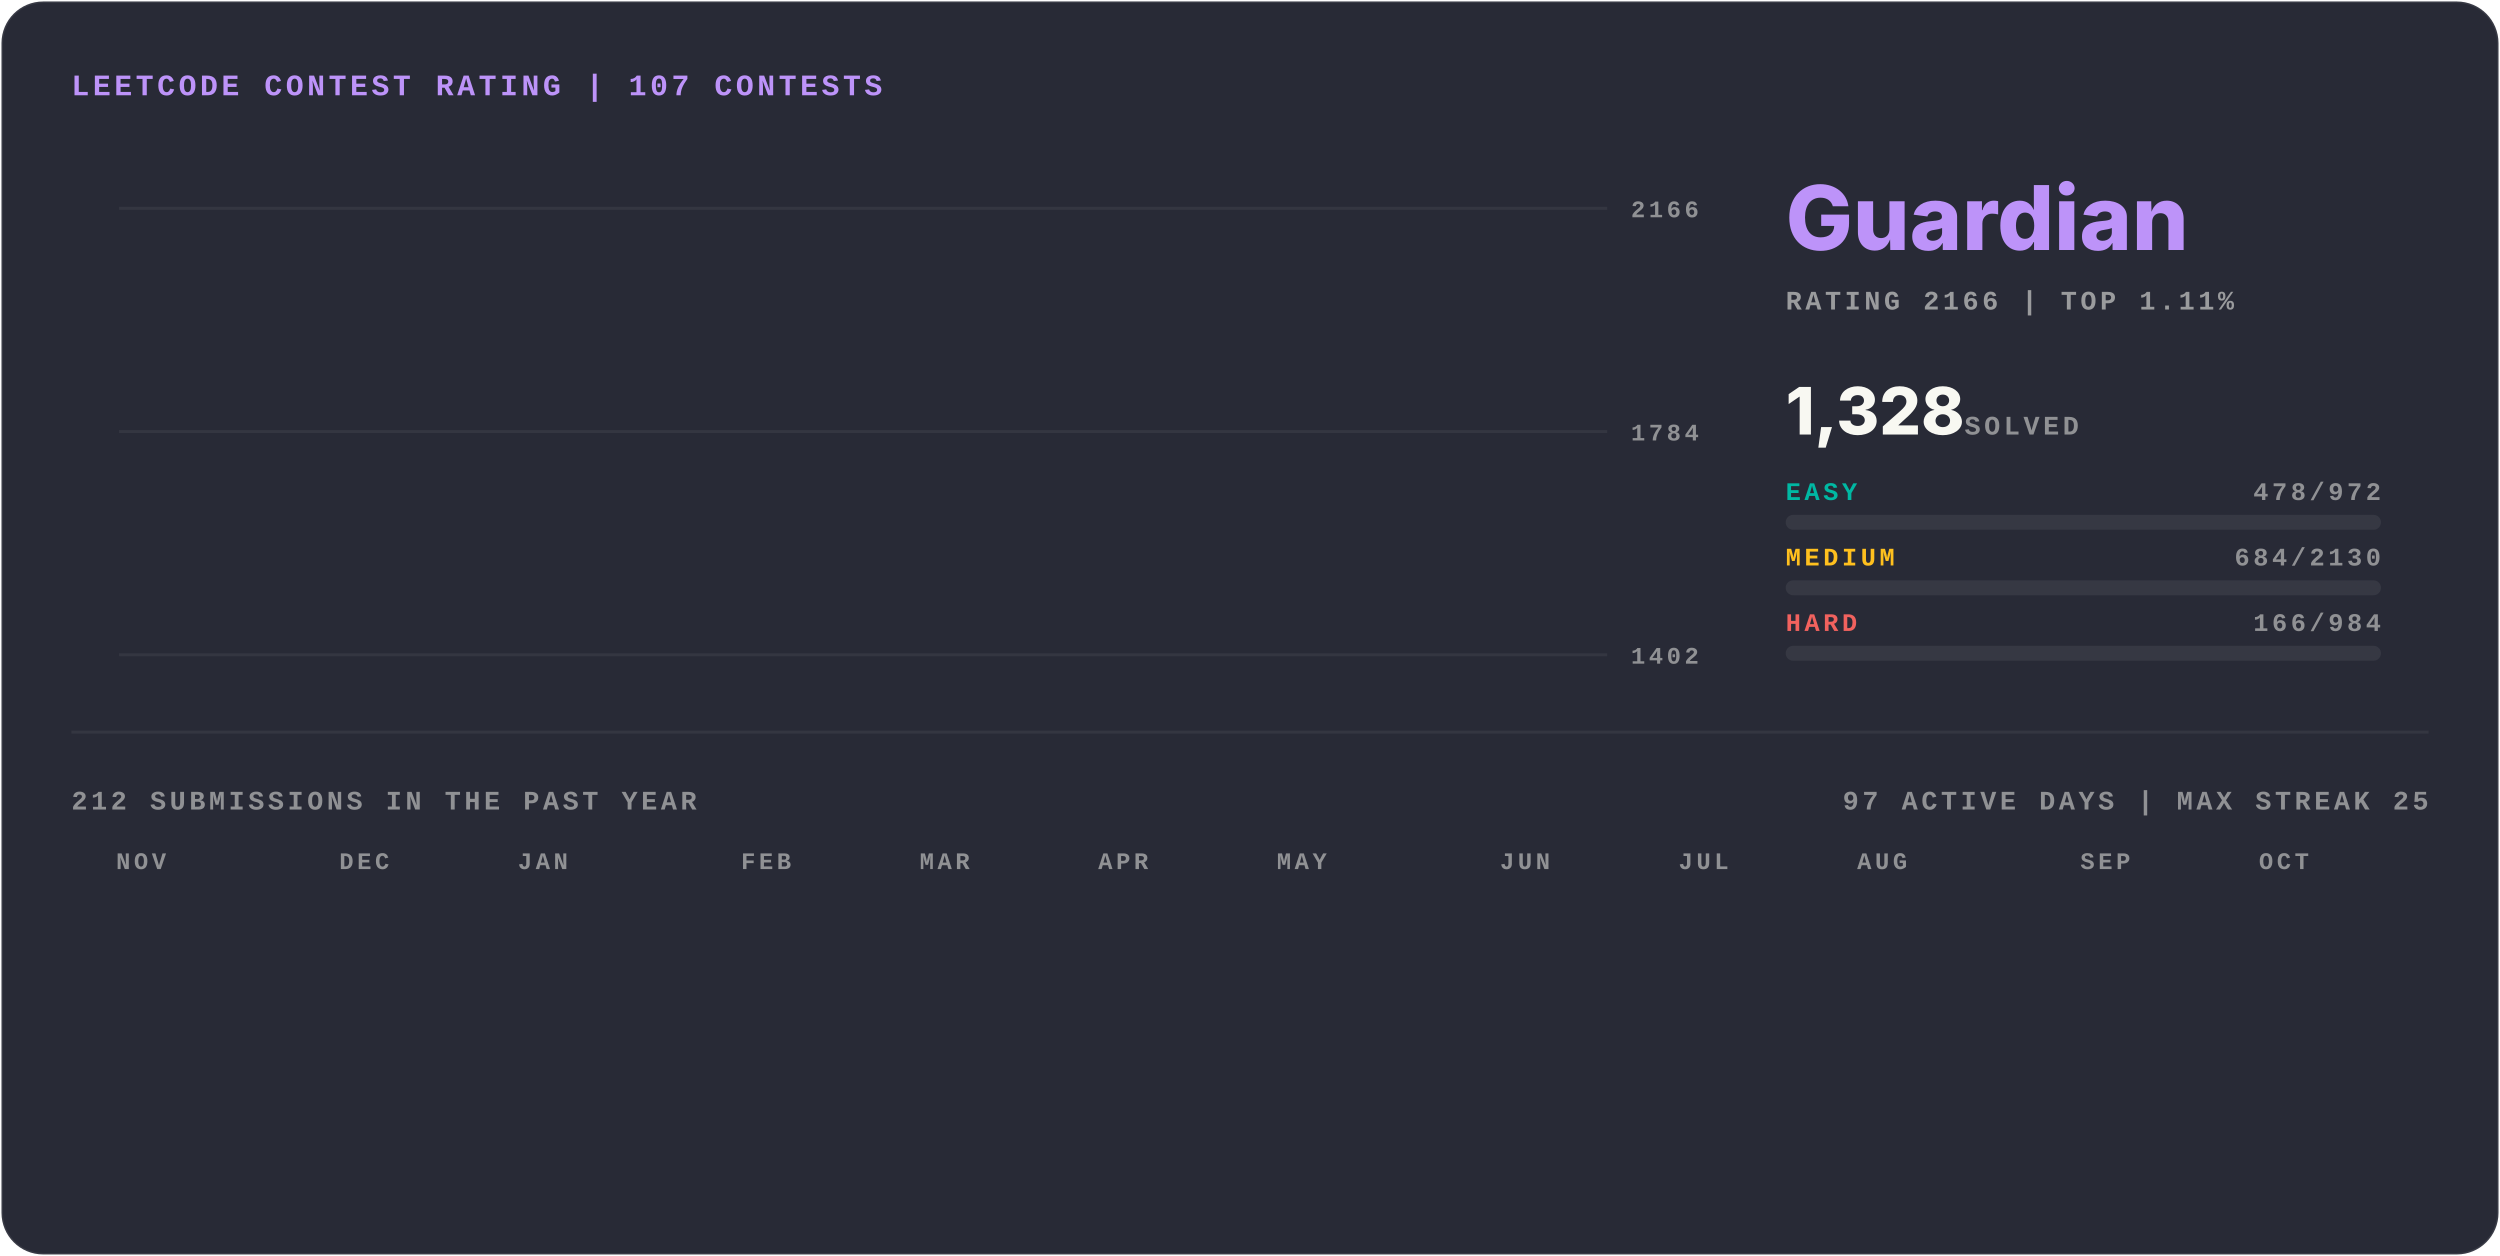
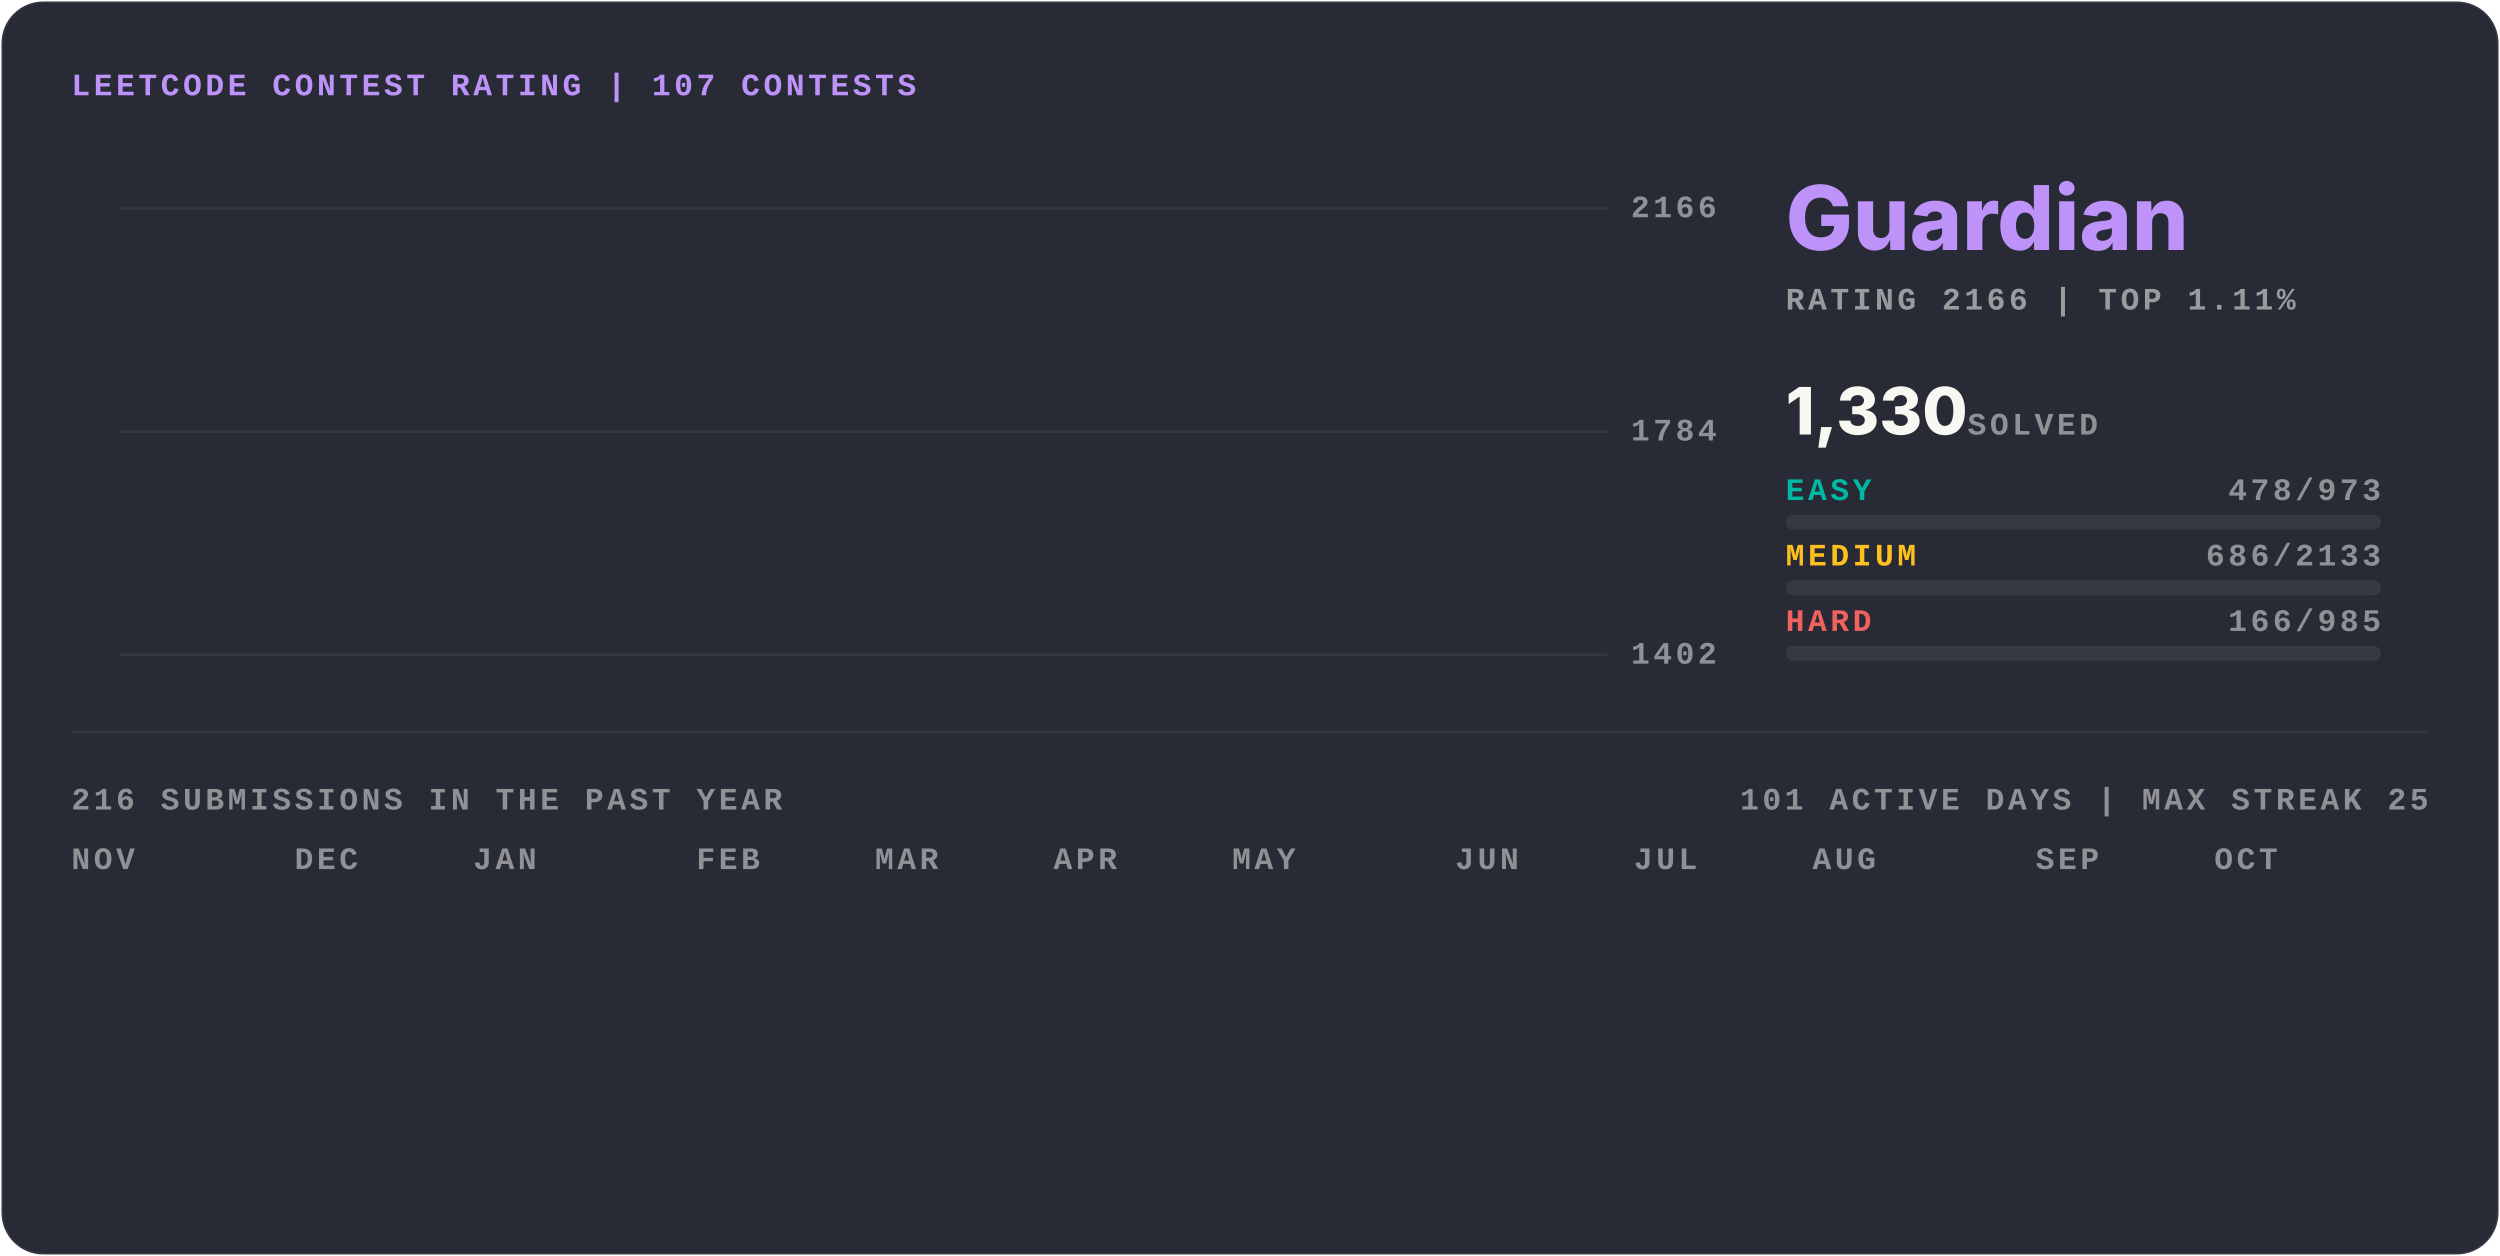
- <svg xmlns="http://www.w3.org/2000/svg" width="840" height="422" viewBox="0 0 840 422" role="img" aria-label="LeetCode sagargupta1610: Guardian, rating 2166, top 1.11%, 107 contests, 1328 solved, 212 submissions in the past year">
+ <svg xmlns="http://www.w3.org/2000/svg" width="840" height="422" viewBox="0 0 840 422" role="img" aria-label="LeetCode sagargupta1610: Guardian, rating 2166, top 1.11%, 107 contests, 1330 solved, 216 submissions in the past year">
  <style>.m{font-family:'JetBrains Mono','SFMono-Regular',Consolas,'Liberation Mono',Menlo,monospace;font-weight:700;letter-spacing:1.2px}.v{font-family:'Segoe UI',Inter,-apple-system,BlinkMacSystemFont,Helvetica,Arial,sans-serif;font-weight:800}.ring{animation:ring 2.2s ease-out 2.6s infinite;transform-origin:center;transform-box:fill-box}@keyframes ring{0%{opacity:0.9;transform:scale(1)}100%{opacity:0;transform:scale(2.8)}}.l1{fill:#8068a9}.l2{fill:#9476c4}.l3{fill:#a985de}.l4{fill:#bd93f9}</style>
  <defs>
    <linearGradient id="area" x1="0" y1="0" x2="0" y2="1">
      <stop offset="0" stop-color="#bd93f9" stop-opacity="0.28" />
      <stop offset="1" stop-color="#bd93f9" stop-opacity="0" />
    </linearGradient>
  </defs>
  <rect x="0.5" y="0.5" width="839" height="421" rx="14" fill="#282a36" stroke="rgba(248,248,242,0.08)" />
-   <text class="m" x="24" y="32" fill="#bd93f9" font-size="10">LEETCODE CONTEST RATING | 107 CONTESTS</text>
+   <text class="m" x="24" y="32" fill="#bd93f9" font-size="10.5">LEETCODE CONTEST RATING | 107 CONTESTS</text>
  <line x1="40" y1="220.0" x2="540" y2="220.0" stroke="rgba(248,248,242,0.06)" />
-   <text class="m" x="548" y="223.0" fill="rgba(248,248,242,0.5)" font-size="8">1402</text>
+   <text class="m" x="548" y="223.0" fill="rgba(248,248,242,0.5)" font-size="10.5">1402</text>
  <line x1="40" y1="145.0" x2="540" y2="145.0" stroke="rgba(248,248,242,0.06)" />
-   <text class="m" x="548" y="148.0" fill="rgba(248,248,242,0.5)" font-size="8">1784</text>
+   <text class="m" x="548" y="148.0" fill="rgba(248,248,242,0.5)" font-size="10.5">1784</text>
  <line x1="40" y1="70.0" x2="540" y2="70.0" stroke="rgba(248,248,242,0.06)" />
-   <text class="m" x="548" y="73.0" fill="rgba(248,248,242,0.5)" font-size="8">2166</text>
+   <text class="m" x="548" y="73.0" fill="rgba(248,248,242,0.5)" font-size="10.5">2166</text>
  <path d="M40.0 213.5 L44.7 217.4 L49.4 217.1 L54.2 220.0 L58.9 217.1 L63.6 208.6 L68.3 210.8 L73.0 212.1 L77.7 212.7 L82.5 218.4 L87.2 214.5 L91.9 212.3 L96.6 210.2 L101.3 212.5 L106.0 204.5 L110.8 190.7 L115.5 192.3 L120.2 193.3 L124.9 196.8 L129.6 193.9 L134.3 190.9 L139.1 177.6 L143.8 176.6 L148.5 178.0 L153.2 177.6 L157.9 178.6 L162.6 178.8 L167.4 179.8 L172.1 187.0 L176.8 186.4 L181.5 185.8 L186.2 173.9 L190.9 167.4 L195.7 168.2 L200.4 163.3 L205.1 164.2 L209.8 168.6 L214.5 155.8 L219.2 151.9 L224.0 150.7 L228.7 149.9 L233.4 142.3 L238.1 139.3 L242.8 135.0 L247.5 135.6 L252.3 131.8 L257.0 126.0 L261.7 116.7 L266.4 115.5 L271.1 115.9 L275.8 114.2 L280.6 113.8 L285.3 110.6 L290.0 108.5 L294.7 101.2 L299.4 108.9 L304.2 108.7 L308.9 109.3 L313.6 103.8 L318.3 104.9 L323.0 104.4 L327.7 108.1 L332.5 109.3 L337.2 116.3 L341.9 124.2 L346.6 125.6 L351.3 117.1 L356.0 117.9 L360.8 113.6 L365.5 118.5 L370.2 108.1 L374.9 106.7 L379.6 110.8 L384.3 114.0 L389.1 118.1 L393.8 115.5 L398.5 112.6 L403.2 112.8 L407.9 115.9 L412.6 114.6 L417.4 113.0 L422.1 109.7 L426.8 117.9 L431.5 119.3 L436.2 109.5 L440.9 111.2 L445.7 110.8 L450.4 108.7 L455.1 113.4 L459.8 116.9 L464.5 119.1 L469.2 124.2 L474.0 124.8 L478.7 137.1 L483.4 141.7 L488.1 125.2 L492.8 128.9 L497.5 130.1 L502.3 136.6 L507.0 134.0 L511.7 131.5 L516.4 113.4 L521.1 126.2 L525.8 113.2 L530.6 97.7 L535.3 79.0 L540.0 70.0 L540 220 L40 220 Z" fill="url(#area)" opacity="0">
    <animate attributeName="opacity" to="1" begin="2.2s" dur="0.8s" fill="freeze" />
  </path>
  <path d="M40.0 213.5 L44.7 217.4 L49.4 217.1 L54.2 220.0 L58.9 217.1 L63.6 208.6 L68.3 210.8 L73.0 212.1 L77.7 212.7 L82.5 218.4 L87.2 214.5 L91.9 212.3 L96.6 210.2 L101.3 212.5 L106.0 204.5 L110.8 190.7 L115.5 192.3 L120.2 193.3 L124.9 196.8 L129.6 193.9 L134.3 190.9 L139.1 177.6 L143.8 176.6 L148.5 178.0 L153.2 177.6 L157.9 178.6 L162.6 178.8 L167.4 179.8 L172.1 187.0 L176.8 186.4 L181.5 185.8 L186.2 173.9 L190.9 167.4 L195.7 168.2 L200.4 163.3 L205.1 164.2 L209.8 168.6 L214.5 155.8 L219.2 151.9 L224.0 150.7 L228.7 149.9 L233.4 142.3 L238.1 139.3 L242.8 135.0 L247.5 135.6 L252.3 131.8 L257.0 126.0 L261.7 116.7 L266.4 115.5 L271.1 115.9 L275.8 114.2 L280.6 113.8 L285.3 110.6 L290.0 108.5 L294.7 101.2 L299.4 108.9 L304.2 108.7 L308.9 109.3 L313.6 103.8 L318.3 104.9 L323.0 104.4 L327.7 108.1 L332.5 109.3 L337.2 116.3 L341.9 124.2 L346.6 125.6 L351.3 117.1 L356.0 117.9 L360.8 113.6 L365.5 118.5 L370.2 108.1 L374.9 106.7 L379.6 110.8 L384.3 114.0 L389.1 118.1 L393.8 115.5 L398.5 112.6 L403.2 112.8 L407.9 115.9 L412.6 114.6 L417.4 113.0 L422.1 109.7 L426.8 117.9 L431.5 119.3 L436.2 109.5 L440.9 111.2 L445.7 110.8 L450.4 108.7 L455.1 113.4 L459.8 116.9 L464.5 119.1 L469.2 124.2 L474.0 124.8 L478.7 137.1 L483.4 141.7 L488.1 125.2 L492.8 128.9 L497.5 130.1 L502.3 136.6 L507.0 134.0 L511.7 131.5 L516.4 113.4 L521.1 126.2 L525.8 113.2 L530.6 97.7 L535.3 79.0 L540.0 70.0" fill="none" stroke="#bd93f9" stroke-width="2" stroke-linejoin="round" stroke-dasharray="745" stroke-dashoffset="745">
    <animate attributeName="stroke-dashoffset" from="745" to="0" dur="2.4s" begin="0.2s" fill="freeze" />
  </path>
  <circle class="ring" cx="540.0" cy="70.0" r="5" fill="none" stroke="#bd93f9" stroke-width="1.5" opacity="0">
    <set attributeName="opacity" to="1" begin="2.6s" fill="freeze" />
  </circle>
  <circle cx="540.0" cy="70.0" r="4" fill="#bd93f9" opacity="0">
    <set attributeName="opacity" to="1" begin="2.6s" fill="freeze" />
  </circle>
-   <text class="m" x="534.0" y="58.0" text-anchor="end" fill="#bd93f9" font-size="9" opacity="0">PEAK 2166<set attributeName="opacity" to="1" begin="2.6s" fill="freeze" />
+   <text class="m" x="534.0" y="58.0" text-anchor="end" fill="#bd93f9" font-size="10.5" opacity="0">PEAK 2166<set attributeName="opacity" to="1" begin="2.6s" fill="freeze" />
  </text>
  <text class="v" x="600" y="84" fill="#bd93f9" font-size="30">Guardian</text>
-   <text class="m" x="600" y="104" fill="rgba(248,248,242,0.55)" font-size="9">RATING 2166  |  TOP 1.11%</text>
-   <text class="v" x="600" y="146" fill="#f8f8f2" font-size="22">1,328<tspan class="m" font-size="9" fill="rgba(248,248,242,0.5)">  SOLVED</tspan>
+   <text class="m" x="600" y="104" fill="rgba(248,248,242,0.55)" font-size="10.5">RATING 2166  |  TOP 1.11%</text>
+   <text class="v" x="600" y="146" fill="#f8f8f2" font-size="22">1,330<tspan class="m" font-size="10.5" fill="rgba(248,248,242,0.5)">  SOLVED</tspan>
  </text>
-   <text class="m" x="600" y="168" fill="#00b8a3" font-size="8.5">EASY</text>
-   <text class="m" x="800" y="168" text-anchor="end" fill="rgba(248,248,242,0.5)" font-size="8.5">478/972</text>
+   <text class="m" x="600" y="168" fill="#00b8a3" font-size="10.5">EASY</text>
+   <text class="m" x="800" y="168" text-anchor="end" fill="rgba(248,248,242,0.5)" font-size="10.5">478/973</text>
  <rect x="600" y="173" width="200" height="5" rx="2.5" fill="rgba(248,248,242,0.07)" />
-   <rect x="600" y="173" width="98.4" height="5" rx="2.5" fill="#00b8a3" transform="scale(0 1)" style="transform-origin:600px 0">
+   <rect x="600" y="173" width="98.3" height="5" rx="2.5" fill="#00b8a3" transform="scale(0 1)" style="transform-origin:600px 0">
    <animateTransform attributeName="transform" type="scale" from="0 1" to="1 1" begin="0.6s" dur="0.9s" fill="freeze" />
  </rect>
-   <text class="m" x="600" y="190" fill="#ffc01e" font-size="8.5">MEDIUM</text>
-   <text class="m" x="800" y="190" text-anchor="end" fill="rgba(248,248,242,0.5)" font-size="8.5">684/2130</text>
+   <text class="m" x="600" y="190" fill="#ffc01e" font-size="10.5">MEDIUM</text>
+   <text class="m" x="800" y="190" text-anchor="end" fill="rgba(248,248,242,0.5)" font-size="10.5">686/2133</text>
  <rect x="600" y="195" width="200" height="5" rx="2.5" fill="rgba(248,248,242,0.07)" />
-   <rect x="600" y="195" width="64.2" height="5" rx="2.5" fill="#ffc01e" transform="scale(0 1)" style="transform-origin:600px 0">
+   <rect x="600" y="195" width="64.3" height="5" rx="2.5" fill="#ffc01e" transform="scale(0 1)" style="transform-origin:600px 0">
    <animateTransform attributeName="transform" type="scale" from="0 1" to="1 1" begin="0.8s" dur="0.9s" fill="freeze" />
  </rect>
-   <text class="m" x="600" y="212" fill="#f1625e" font-size="8.5">HARD</text>
-   <text class="m" x="800" y="212" text-anchor="end" fill="rgba(248,248,242,0.5)" font-size="8.5">166/984</text>
+   <text class="m" x="600" y="212" fill="#f1625e" font-size="10.5">HARD</text>
+   <text class="m" x="800" y="212" text-anchor="end" fill="rgba(248,248,242,0.5)" font-size="10.5">166/985</text>
  <rect x="600" y="217" width="200" height="5" rx="2.5" fill="rgba(248,248,242,0.07)" />
  <rect x="600" y="217" width="33.7" height="5" rx="2.5" fill="#f1625e" transform="scale(0 1)" style="transform-origin:600px 0">
    <animateTransform attributeName="transform" type="scale" from="0 1" to="1 1" begin="1.0s" dur="0.9s" fill="freeze" />
  </rect>
  <line x1="24" y1="246" x2="816" y2="246" stroke="rgba(248,248,242,0.06)" />
-   <text class="m" x="24" y="272" fill="rgba(248,248,242,0.5)" font-size="9">212 SUBMISSIONS IN THE PAST YEAR</text>
-   <text class="m" x="816" y="272" text-anchor="end" fill="rgba(248,248,242,0.5)" font-size="9">97 ACTIVE DAYS  |  MAX STREAK 25</text>
-   <text class="m" x="39" y="292" fill="rgba(248,248,242,0.5)" font-size="8">NOV</text>
-   <text class="m" x="114" y="292" fill="rgba(248,248,242,0.5)" font-size="8">DEC</text>
-   <text class="m" x="174" y="292" fill="rgba(248,248,242,0.5)" font-size="8">JAN</text>
-   <text class="m" x="249" y="292" fill="rgba(248,248,242,0.5)" font-size="8">FEB</text>
-   <text class="m" x="309" y="292" fill="rgba(248,248,242,0.5)" font-size="8">MAR</text>
-   <text class="m" x="369" y="292" fill="rgba(248,248,242,0.5)" font-size="8">APR</text>
-   <text class="m" x="429" y="292" fill="rgba(248,248,242,0.5)" font-size="8">MAY</text>
-   <text class="m" x="504" y="292" fill="rgba(248,248,242,0.5)" font-size="8">JUN</text>
-   <text class="m" x="564" y="292" fill="rgba(248,248,242,0.5)" font-size="8">JUL</text>
-   <text class="m" x="624" y="292" fill="rgba(248,248,242,0.5)" font-size="8">AUG</text>
-   <text class="m" x="699" y="292" fill="rgba(248,248,242,0.5)" font-size="8">SEP</text>
-   <text class="m" x="759" y="292" fill="rgba(248,248,242,0.5)" font-size="8">OCT</text>
+   <text class="m" x="24" y="272" fill="rgba(248,248,242,0.5)" font-size="10.5">216 SUBMISSIONS IN THE PAST YEAR</text>
+   <text class="m" x="816" y="272" text-anchor="end" fill="rgba(248,248,242,0.5)" font-size="10.5">101 ACTIVE DAYS  |  MAX STREAK 25</text>
+   <text class="m" x="24" y="292" fill="rgba(248,248,242,0.5)" font-size="10.5">NOV</text>
+   <text class="m" x="99" y="292" fill="rgba(248,248,242,0.5)" font-size="10.5">DEC</text>
+   <text class="m" x="159" y="292" fill="rgba(248,248,242,0.5)" font-size="10.5">JAN</text>
+   <text class="m" x="234" y="292" fill="rgba(248,248,242,0.5)" font-size="10.5">FEB</text>
+   <text class="m" x="294" y="292" fill="rgba(248,248,242,0.5)" font-size="10.5">MAR</text>
+   <text class="m" x="354" y="292" fill="rgba(248,248,242,0.5)" font-size="10.5">APR</text>
+   <text class="m" x="414" y="292" fill="rgba(248,248,242,0.5)" font-size="10.5">MAY</text>
+   <text class="m" x="489" y="292" fill="rgba(248,248,242,0.5)" font-size="10.5">JUN</text>
+   <text class="m" x="549" y="292" fill="rgba(248,248,242,0.5)" font-size="10.5">JUL</text>
+   <text class="m" x="609" y="292" fill="rgba(248,248,242,0.5)" font-size="10.5">AUG</text>
+   <text class="m" x="684" y="292" fill="rgba(248,248,242,0.5)" font-size="10.5">SEP</text>
+   <text class="m" x="744" y="292" fill="rgba(248,248,242,0.5)" font-size="10.5">OCT</text>
  <defs>
    <pattern id="day" x="24" y="300" width="15" height="15" patternUnits="userSpaceOnUse">
      <rect width="12" height="12" rx="2" fill="rgba(248,248,242,0.07)" />
    </pattern>
  </defs>
  <g opacity="0">
    <animate attributeName="opacity" to="1" begin="0.2s" dur="0.6s" fill="freeze" />
    <rect x="24" y="300" width="780" height="102" fill="url(#day)" />
    <rect x="804" y="300" width="12" height="12" fill="url(#day)" />
  </g>
  <g opacity="0">
-     <animate attributeName="opacity" to="1" begin="0.49s" dur="0.4s" fill="freeze" />
-     <rect x="69" y="300" width="12" height="12" rx="2" class="l2" />
-   </g>
-   <g opacity="0">
-     <animate attributeName="opacity" to="1" begin="0.58s" dur="0.4s" fill="freeze" />
-     <rect x="114" y="375" width="12" height="12" rx="2" class="l3" />
+     <animate attributeName="opacity" to="1" begin="0.46s" dur="0.4s" fill="freeze" />
+     <rect x="54" y="300" width="12" height="12" rx="2" class="l2" />
+   </g>
+   <g opacity="0">
+     <animate attributeName="opacity" to="1" begin="0.55s" dur="0.4s" fill="freeze" />
+     <rect x="99" y="375" width="12" height="12" rx="2" class="l3" />
+   </g>
+   <g opacity="0">
+     <animate attributeName="opacity" to="1" begin="0.61s" dur="0.4s" fill="freeze" />
+     <rect x="129" y="300" width="12" height="12" rx="2" class="l3" />
+     <rect x="129" y="315" width="12" height="12" rx="2" class="l2" />
+     <rect x="129" y="375" width="12" height="12" rx="2" class="l2" />
  </g>
  <g opacity="0">
    <animate attributeName="opacity" to="1" begin="0.64s" dur="0.4s" fill="freeze" />
-     <rect x="144" y="300" width="12" height="12" rx="2" class="l3" />
-     <rect x="144" y="315" width="12" height="12" rx="2" class="l2" />
-     <rect x="144" y="375" width="12" height="12" rx="2" class="l2" />
+     <rect x="144" y="330" width="12" height="12" rx="2" class="l4" />
  </g>
  <g opacity="0">
    <animate attributeName="opacity" to="1" begin="0.67s" dur="0.4s" fill="freeze" />
-     <rect x="159" y="330" width="12" height="12" rx="2" class="l4" />
+     <rect x="159" y="330" width="12" height="12" rx="2" class="l2" />
+     <rect x="159" y="360" width="12" height="12" rx="2" class="l1" />
+     <rect x="159" y="390" width="12" height="12" rx="2" class="l1" />
  </g>
  <g opacity="0">
    <animate attributeName="opacity" to="1" begin="0.70s" dur="0.4s" fill="freeze" />
-     <rect x="174" y="330" width="12" height="12" rx="2" class="l2" />
-     <rect x="174" y="360" width="12" height="12" rx="2" class="l1" />
-     <rect x="174" y="390" width="12" height="12" rx="2" class="l1" />
+     <rect x="174" y="300" width="12" height="12" rx="2" class="l3" />
+     <rect x="174" y="330" width="12" height="12" rx="2" class="l1" />
+     <rect x="174" y="345" width="12" height="12" rx="2" class="l3" />
  </g>
  <g opacity="0">
    <animate attributeName="opacity" to="1" begin="0.73s" dur="0.4s" fill="freeze" />
-     <rect x="189" y="300" width="12" height="12" rx="2" class="l3" />
-     <rect x="189" y="330" width="12" height="12" rx="2" class="l1" />
-     <rect x="189" y="345" width="12" height="12" rx="2" class="l3" />
-   </g>
-   <g opacity="0">
-     <animate attributeName="opacity" to="1" begin="0.76s" dur="0.4s" fill="freeze" />
-     <rect x="204" y="390" width="12" height="12" rx="2" class="l2" />
+     <rect x="189" y="390" width="12" height="12" rx="2" class="l2" />
+   </g>
+   <g opacity="0">
+     <animate attributeName="opacity" to="1" begin="0.79s" dur="0.4s" fill="freeze" />
+     <rect x="219" y="390" width="12" height="12" rx="2" class="l1" />
  </g>
  <g opacity="0">
    <animate attributeName="opacity" to="1" begin="0.82s" dur="0.4s" fill="freeze" />
-     <rect x="234" y="390" width="12" height="12" rx="2" class="l1" />
-   </g>
-   <g opacity="0">
-     <animate attributeName="opacity" to="1" begin="0.85s" dur="0.4s" fill="freeze" />
-     <rect x="249" y="300" width="12" height="12" rx="2" class="l1" />
+     <rect x="234" y="300" width="12" height="12" rx="2" class="l1" />
+   </g>
+   <g opacity="0">
+     <animate attributeName="opacity" to="1" begin="0.88s" dur="0.4s" fill="freeze" />
+     <rect x="264" y="315" width="12" height="12" rx="2" class="l2" />
+     <rect x="264" y="330" width="12" height="12" rx="2" class="l1" />
+     <rect x="264" y="345" width="12" height="12" rx="2" class="l3" />
  </g>
  <g opacity="0">
    <animate attributeName="opacity" to="1" begin="0.91s" dur="0.4s" fill="freeze" />
-     <rect x="279" y="315" width="12" height="12" rx="2" class="l2" />
-     <rect x="279" y="330" width="12" height="12" rx="2" class="l1" />
-     <rect x="279" y="345" width="12" height="12" rx="2" class="l3" />
-   </g>
-   <g opacity="0">
-     <animate attributeName="opacity" to="1" begin="0.94s" dur="0.4s" fill="freeze" />
-     <rect x="294" y="300" width="12" height="12" rx="2" class="l2" />
-     <rect x="294" y="315" width="12" height="12" rx="2" class="l1" />
-     <rect x="294" y="330" width="12" height="12" rx="2" class="l4" />
-     <rect x="294" y="345" width="12" height="12" rx="2" class="l1" />
-     <rect x="294" y="390" width="12" height="12" rx="2" class="l3" />
+     <rect x="279" y="300" width="12" height="12" rx="2" class="l2" />
+     <rect x="279" y="315" width="12" height="12" rx="2" class="l1" />
+     <rect x="279" y="330" width="12" height="12" rx="2" class="l4" />
+     <rect x="279" y="345" width="12" height="12" rx="2" class="l1" />
+     <rect x="279" y="390" width="12" height="12" rx="2" class="l3" />
+   </g>
+   <g opacity="0">
+     <animate attributeName="opacity" to="1" begin="1.00s" dur="0.4s" fill="freeze" />
+     <rect x="324" y="345" width="12" height="12" rx="2" class="l3" />
  </g>
  <g opacity="0">
    <animate attributeName="opacity" to="1" begin="1.03s" dur="0.4s" fill="freeze" />
-     <rect x="339" y="345" width="12" height="12" rx="2" class="l3" />
+     <rect x="339" y="315" width="12" height="12" rx="2" class="l3" />
  </g>
  <g opacity="0">
    <animate attributeName="opacity" to="1" begin="1.06s" dur="0.4s" fill="freeze" />
-     <rect x="354" y="315" width="12" height="12" rx="2" class="l3" />
+     <rect x="354" y="315" width="12" height="12" rx="2" class="l2" />
+     <rect x="354" y="360" width="12" height="12" rx="2" class="l2" />
+     <rect x="354" y="375" width="12" height="12" rx="2" class="l1" />
  </g>
  <g opacity="0">
    <animate attributeName="opacity" to="1" begin="1.09s" dur="0.4s" fill="freeze" />
-     <rect x="369" y="315" width="12" height="12" rx="2" class="l2" />
-     <rect x="369" y="360" width="12" height="12" rx="2" class="l2" />
-     <rect x="369" y="375" width="12" height="12" rx="2" class="l1" />
+     <rect x="369" y="360" width="12" height="12" rx="2" class="l1" />
+     <rect x="369" y="390" width="12" height="12" rx="2" class="l3" />
  </g>
  <g opacity="0">
    <animate attributeName="opacity" to="1" begin="1.12s" dur="0.4s" fill="freeze" />
-     <rect x="384" y="360" width="12" height="12" rx="2" class="l1" />
-     <rect x="384" y="390" width="12" height="12" rx="2" class="l3" />
+     <rect x="384" y="390" width="12" height="12" rx="2" class="l1" />
  </g>
  <g opacity="0">
    <animate attributeName="opacity" to="1" begin="1.15s" dur="0.4s" fill="freeze" />
-     <rect x="399" y="390" width="12" height="12" rx="2" class="l1" />
-   </g>
-   <g opacity="0">
-     <animate attributeName="opacity" to="1" begin="1.18s" dur="0.4s" fill="freeze" />
-     <rect x="414" y="300" width="12" height="12" rx="2" class="l2" />
-     <rect x="414" y="375" width="12" height="12" rx="2" class="l2" />
+     <rect x="399" y="300" width="12" height="12" rx="2" class="l2" />
+     <rect x="399" y="375" width="12" height="12" rx="2" class="l2" />
+   </g>
+   <g opacity="0">
+     <animate attributeName="opacity" to="1" begin="1.54s" dur="0.4s" fill="freeze" />
+     <rect x="594" y="300" width="12" height="12" rx="2" class="l1" />
+     <rect x="594" y="375" width="12" height="12" rx="2" class="l1" />
  </g>
  <g opacity="0">
    <animate attributeName="opacity" to="1" begin="1.57s" dur="0.4s" fill="freeze" />
    <rect x="609" y="300" width="12" height="12" rx="2" class="l1" />
+     <rect x="609" y="315" width="12" height="12" rx="2" class="l1" />
+     <rect x="609" y="330" width="12" height="12" rx="2" class="l2" />
+     <rect x="609" y="345" width="12" height="12" rx="2" class="l1" />
+     <rect x="609" y="360" width="12" height="12" rx="2" class="l1" />
    <rect x="609" y="375" width="12" height="12" rx="2" class="l1" />
+     <rect x="609" y="390" width="12" height="12" rx="2" class="l1" />
  </g>
  <g opacity="0">
    <animate attributeName="opacity" to="1" begin="1.60s" dur="0.4s" fill="freeze" />
    <rect x="624" y="300" width="12" height="12" rx="2" class="l1" />
    <rect x="624" y="315" width="12" height="12" rx="2" class="l1" />
-     <rect x="624" y="330" width="12" height="12" rx="2" class="l2" />
+     <rect x="624" y="330" width="12" height="12" rx="2" class="l1" />
    <rect x="624" y="345" width="12" height="12" rx="2" class="l1" />
-     <rect x="624" y="360" width="12" height="12" rx="2" class="l1" />
+     <rect x="624" y="360" width="12" height="12" rx="2" class="l3" />
    <rect x="624" y="375" width="12" height="12" rx="2" class="l1" />
    <rect x="624" y="390" width="12" height="12" rx="2" class="l1" />
  </g>
  <g opacity="0">
    <animate attributeName="opacity" to="1" begin="1.63s" dur="0.4s" fill="freeze" />
-     <rect x="639" y="300" width="12" height="12" rx="2" class="l1" />
+     <rect x="639" y="300" width="12" height="12" rx="2" class="l3" />
    <rect x="639" y="315" width="12" height="12" rx="2" class="l1" />
    <rect x="639" y="330" width="12" height="12" rx="2" class="l1" />
    <rect x="639" y="345" width="12" height="12" rx="2" class="l1" />
-     <rect x="639" y="360" width="12" height="12" rx="2" class="l3" />
-     <rect x="639" y="375" width="12" height="12" rx="2" class="l1" />
+     <rect x="639" y="360" width="12" height="12" rx="2" class="l1" />
+     <rect x="639" y="375" width="12" height="12" rx="2" class="l3" />
    <rect x="639" y="390" width="12" height="12" rx="2" class="l1" />
  </g>
  <g opacity="0">
    <animate attributeName="opacity" to="1" begin="1.66s" dur="0.4s" fill="freeze" />
    <rect x="654" y="300" width="12" height="12" rx="2" class="l3" />
    <rect x="654" y="315" width="12" height="12" rx="2" class="l1" />
    <rect x="654" y="330" width="12" height="12" rx="2" class="l1" />
    <rect x="654" y="345" width="12" height="12" rx="2" class="l1" />
-     <rect x="654" y="360" width="12" height="12" rx="2" class="l1" />
-     <rect x="654" y="375" width="12" height="12" rx="2" class="l3" />
-     <rect x="654" y="390" width="12" height="12" rx="2" class="l1" />
-   </g>
-   <g opacity="0">
-     <animate attributeName="opacity" to="1" begin="1.69s" dur="0.4s" fill="freeze" />
-     <rect x="669" y="300" width="12" height="12" rx="2" class="l3" />
-     <rect x="669" y="315" width="12" height="12" rx="2" class="l1" />
-     <rect x="669" y="330" width="12" height="12" rx="2" class="l1" />
-     <rect x="669" y="345" width="12" height="12" rx="2" class="l1" />
+   </g>
+   <g opacity="0">
+     <animate attributeName="opacity" to="1" begin="1.72s" dur="0.4s" fill="freeze" />
+     <rect x="684" y="315" width="12" height="12" rx="2" class="l1" />
+     <rect x="684" y="330" width="12" height="12" rx="2" class="l1" />
+     <rect x="684" y="345" width="12" height="12" rx="2" class="l1" />
+     <rect x="684" y="360" width="12" height="12" rx="2" class="l1" />
+     <rect x="684" y="375" width="12" height="12" rx="2" class="l1" />
+     <rect x="684" y="390" width="12" height="12" rx="2" class="l1" />
  </g>
  <g opacity="0">
    <animate attributeName="opacity" to="1" begin="1.75s" dur="0.4s" fill="freeze" />
+     <rect x="699" y="300" width="12" height="12" rx="2" class="l3" />
    <rect x="699" y="315" width="12" height="12" rx="2" class="l1" />
    <rect x="699" y="330" width="12" height="12" rx="2" class="l1" />
    <rect x="699" y="345" width="12" height="12" rx="2" class="l1" />
    <rect x="699" y="360" width="12" height="12" rx="2" class="l1" />
    <rect x="699" y="375" width="12" height="12" rx="2" class="l1" />
    <rect x="699" y="390" width="12" height="12" rx="2" class="l1" />
  </g>
  <g opacity="0">
    <animate attributeName="opacity" to="1" begin="1.78s" dur="0.4s" fill="freeze" />
    <rect x="714" y="300" width="12" height="12" rx="2" class="l3" />
    <rect x="714" y="315" width="12" height="12" rx="2" class="l1" />
    <rect x="714" y="330" width="12" height="12" rx="2" class="l1" />
    <rect x="714" y="345" width="12" height="12" rx="2" class="l1" />
    <rect x="714" y="360" width="12" height="12" rx="2" class="l1" />
    <rect x="714" y="375" width="12" height="12" rx="2" class="l1" />
    <rect x="714" y="390" width="12" height="12" rx="2" class="l1" />
  </g>
  <g opacity="0">
    <animate attributeName="opacity" to="1" begin="1.81s" dur="0.4s" fill="freeze" />
-     <rect x="729" y="300" width="12" height="12" rx="2" class="l3" />
+     <rect x="729" y="300" width="12" height="12" rx="2" class="l1" />
    <rect x="729" y="315" width="12" height="12" rx="2" class="l1" />
    <rect x="729" y="330" width="12" height="12" rx="2" class="l1" />
    <rect x="729" y="345" width="12" height="12" rx="2" class="l1" />
-     <rect x="729" y="360" width="12" height="12" rx="2" class="l1" />
-     <rect x="729" y="375" width="12" height="12" rx="2" class="l1" />
-     <rect x="729" y="390" width="12" height="12" rx="2" class="l1" />
  </g>
  <g opacity="0">
    <animate attributeName="opacity" to="1" begin="1.84s" dur="0.4s" fill="freeze" />
    <rect x="744" y="300" width="12" height="12" rx="2" class="l1" />
    <rect x="744" y="315" width="12" height="12" rx="2" class="l1" />
-     <rect x="744" y="330" width="12" height="12" rx="2" class="l1" />
-     <rect x="744" y="345" width="12" height="12" rx="2" class="l1" />
+     <rect x="744" y="345" width="12" height="12" rx="2" class="l2" />
+     <rect x="744" y="360" width="12" height="12" rx="2" class="l1" />
  </g>
  <g opacity="0">
    <animate attributeName="opacity" to="1" begin="1.87s" dur="0.4s" fill="freeze" />
-     <rect x="759" y="300" width="12" height="12" rx="2" class="l1" />
-     <rect x="759" y="315" width="12" height="12" rx="2" class="l1" />
-     <rect x="759" y="345" width="12" height="12" rx="2" class="l2" />
+     <rect x="759" y="330" width="12" height="12" rx="2" class="l1" />
    <rect x="759" y="360" width="12" height="12" rx="2" class="l1" />
  </g>
  <g opacity="0">
    <animate attributeName="opacity" to="1" begin="1.90s" dur="0.4s" fill="freeze" />
+     <rect x="774" y="300" width="12" height="12" rx="2" class="l1" />
    <rect x="774" y="330" width="12" height="12" rx="2" class="l1" />
+     <rect x="774" y="345" width="12" height="12" rx="2" class="l1" />
    <rect x="774" y="360" width="12" height="12" rx="2" class="l1" />
+     <rect x="774" y="375" width="12" height="12" rx="2" class="l1" />
+     <rect x="774" y="390" width="12" height="12" rx="2" class="l1" />
  </g>
  <g opacity="0">
    <animate attributeName="opacity" to="1" begin="1.93s" dur="0.4s" fill="freeze" />
    <rect x="789" y="300" width="12" height="12" rx="2" class="l1" />
-     <rect x="789" y="330" width="12" height="12" rx="2" class="l1" />
    <rect x="789" y="345" width="12" height="12" rx="2" class="l1" />
-     <rect x="789" y="360" width="12" height="12" rx="2" class="l1" />
    <rect x="789" y="375" width="12" height="12" rx="2" class="l1" />
    <rect x="789" y="390" width="12" height="12" rx="2" class="l1" />
  </g>
  <g opacity="0">
    <animate attributeName="opacity" to="1" begin="1.96s" dur="0.4s" fill="freeze" />
    <rect x="804" y="300" width="12" height="12" rx="2" class="l1" />
  </g>
</svg>
